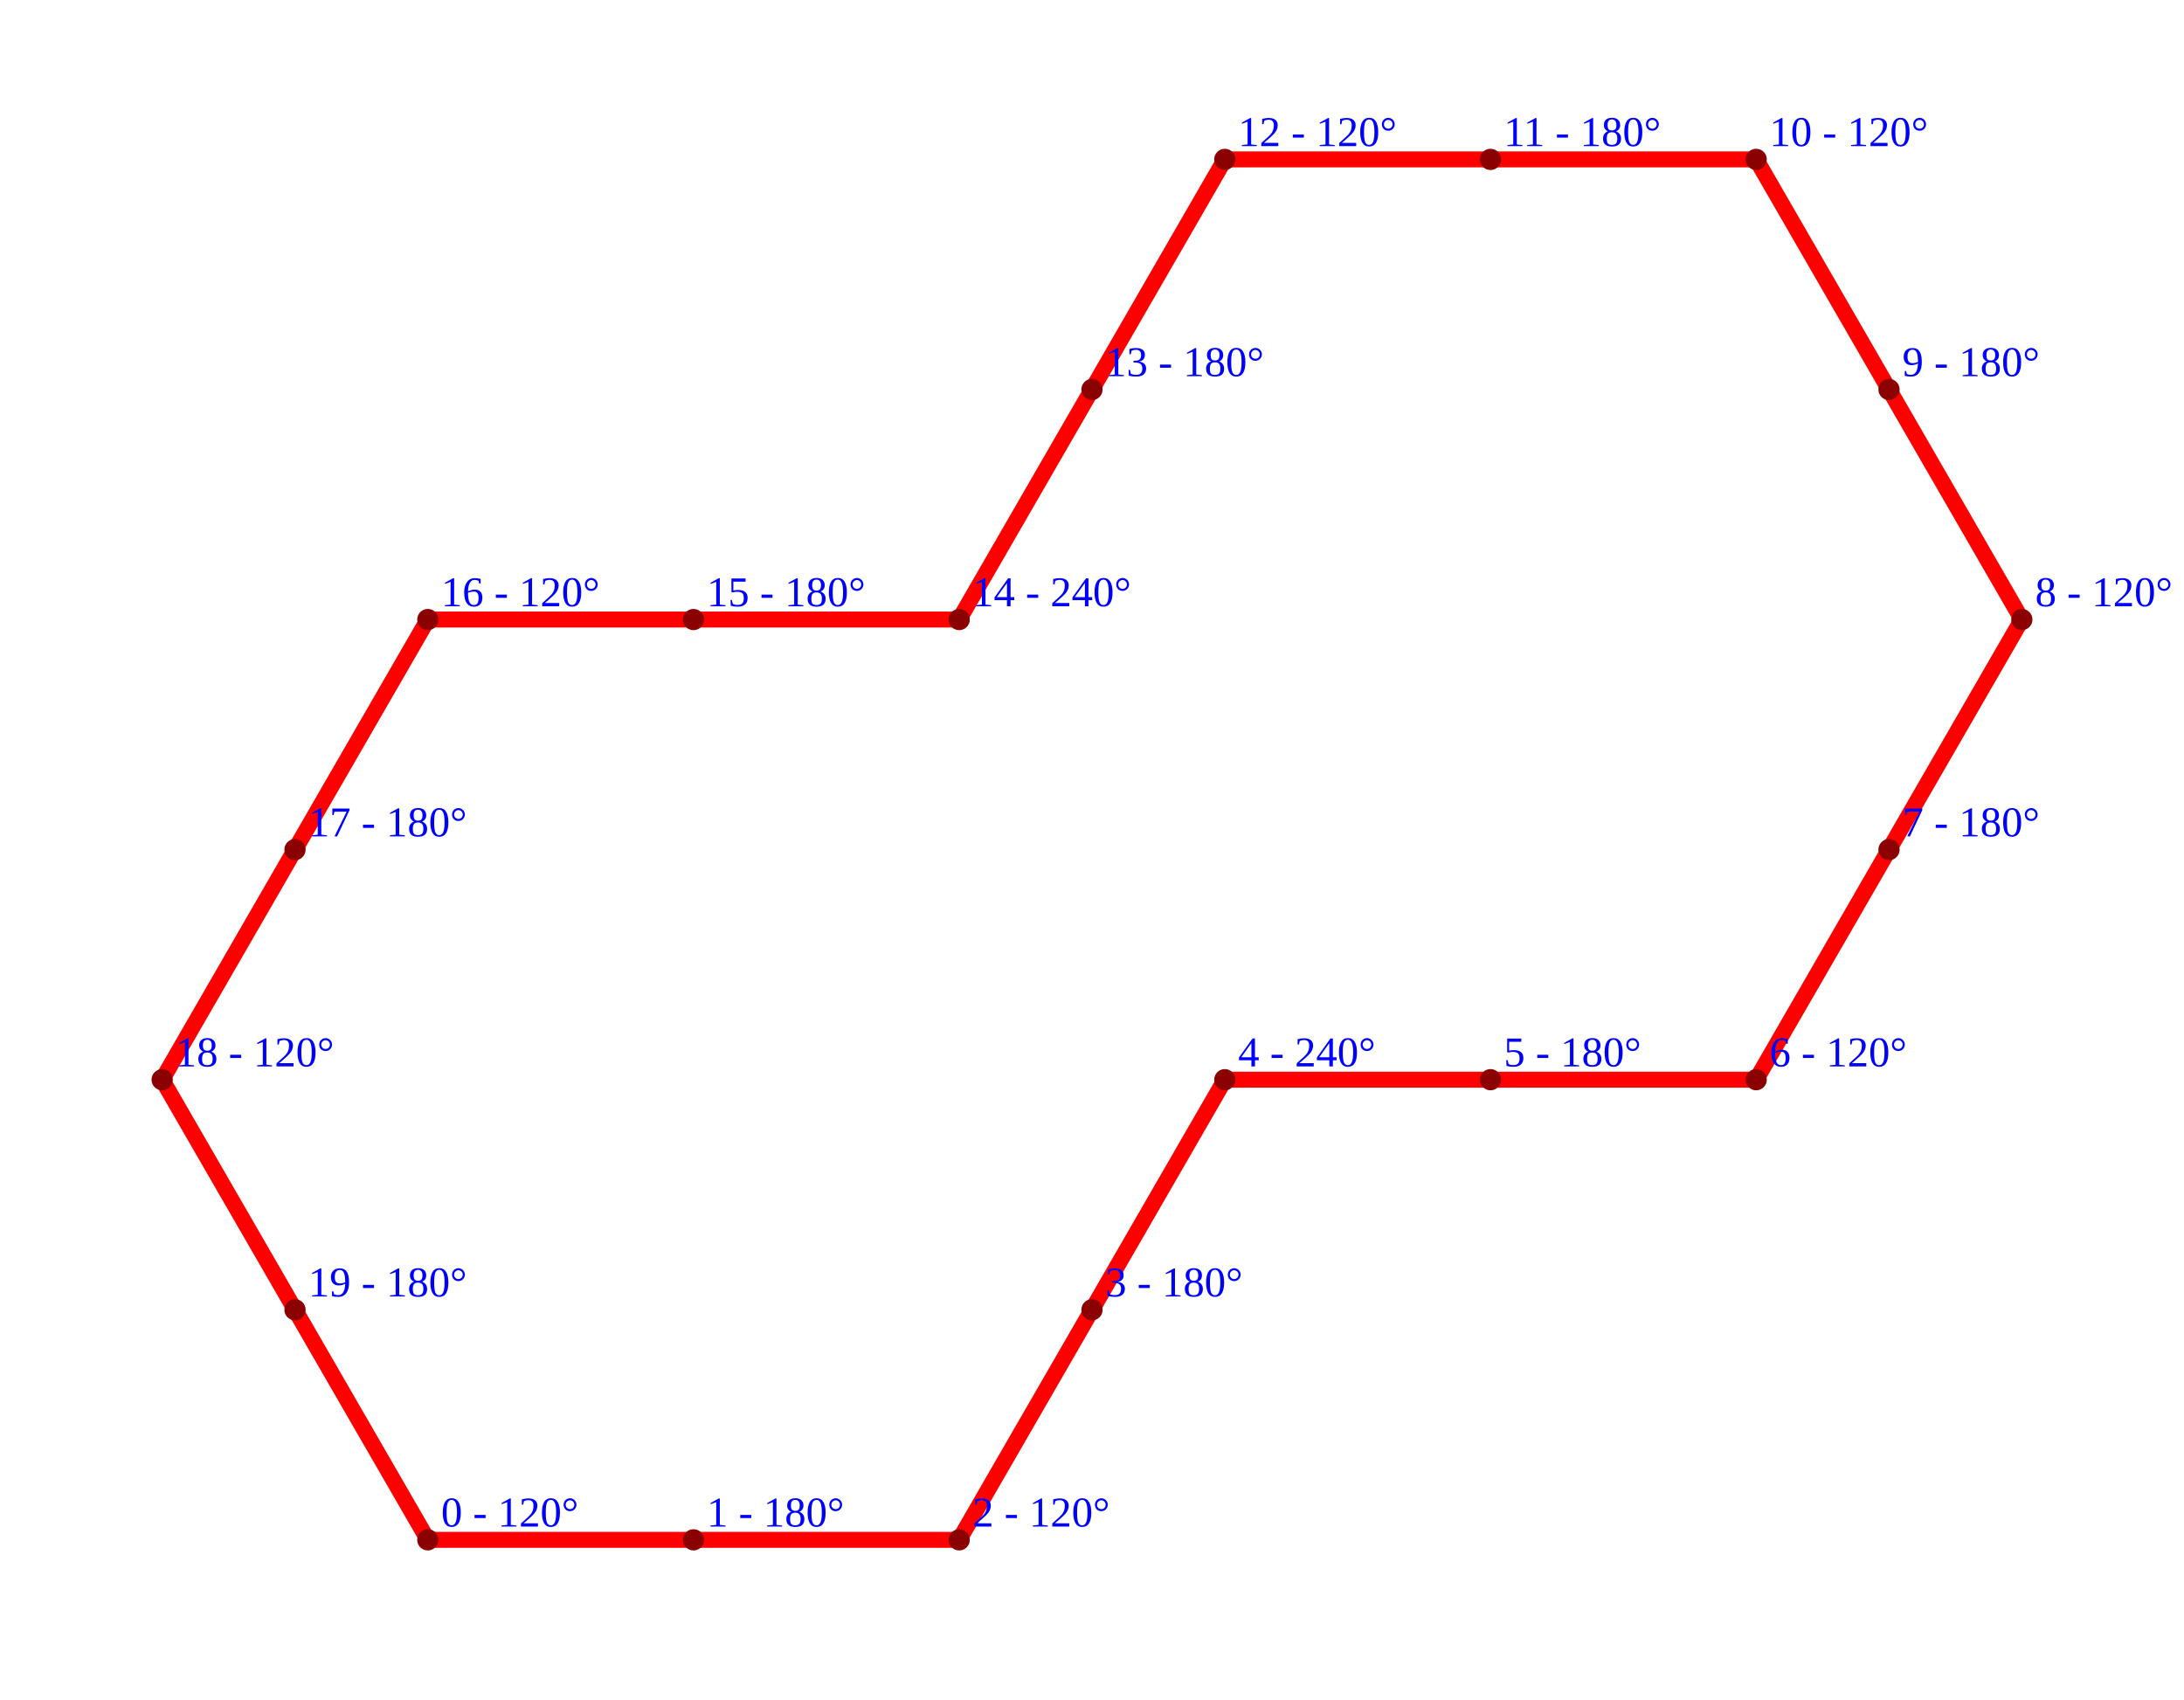
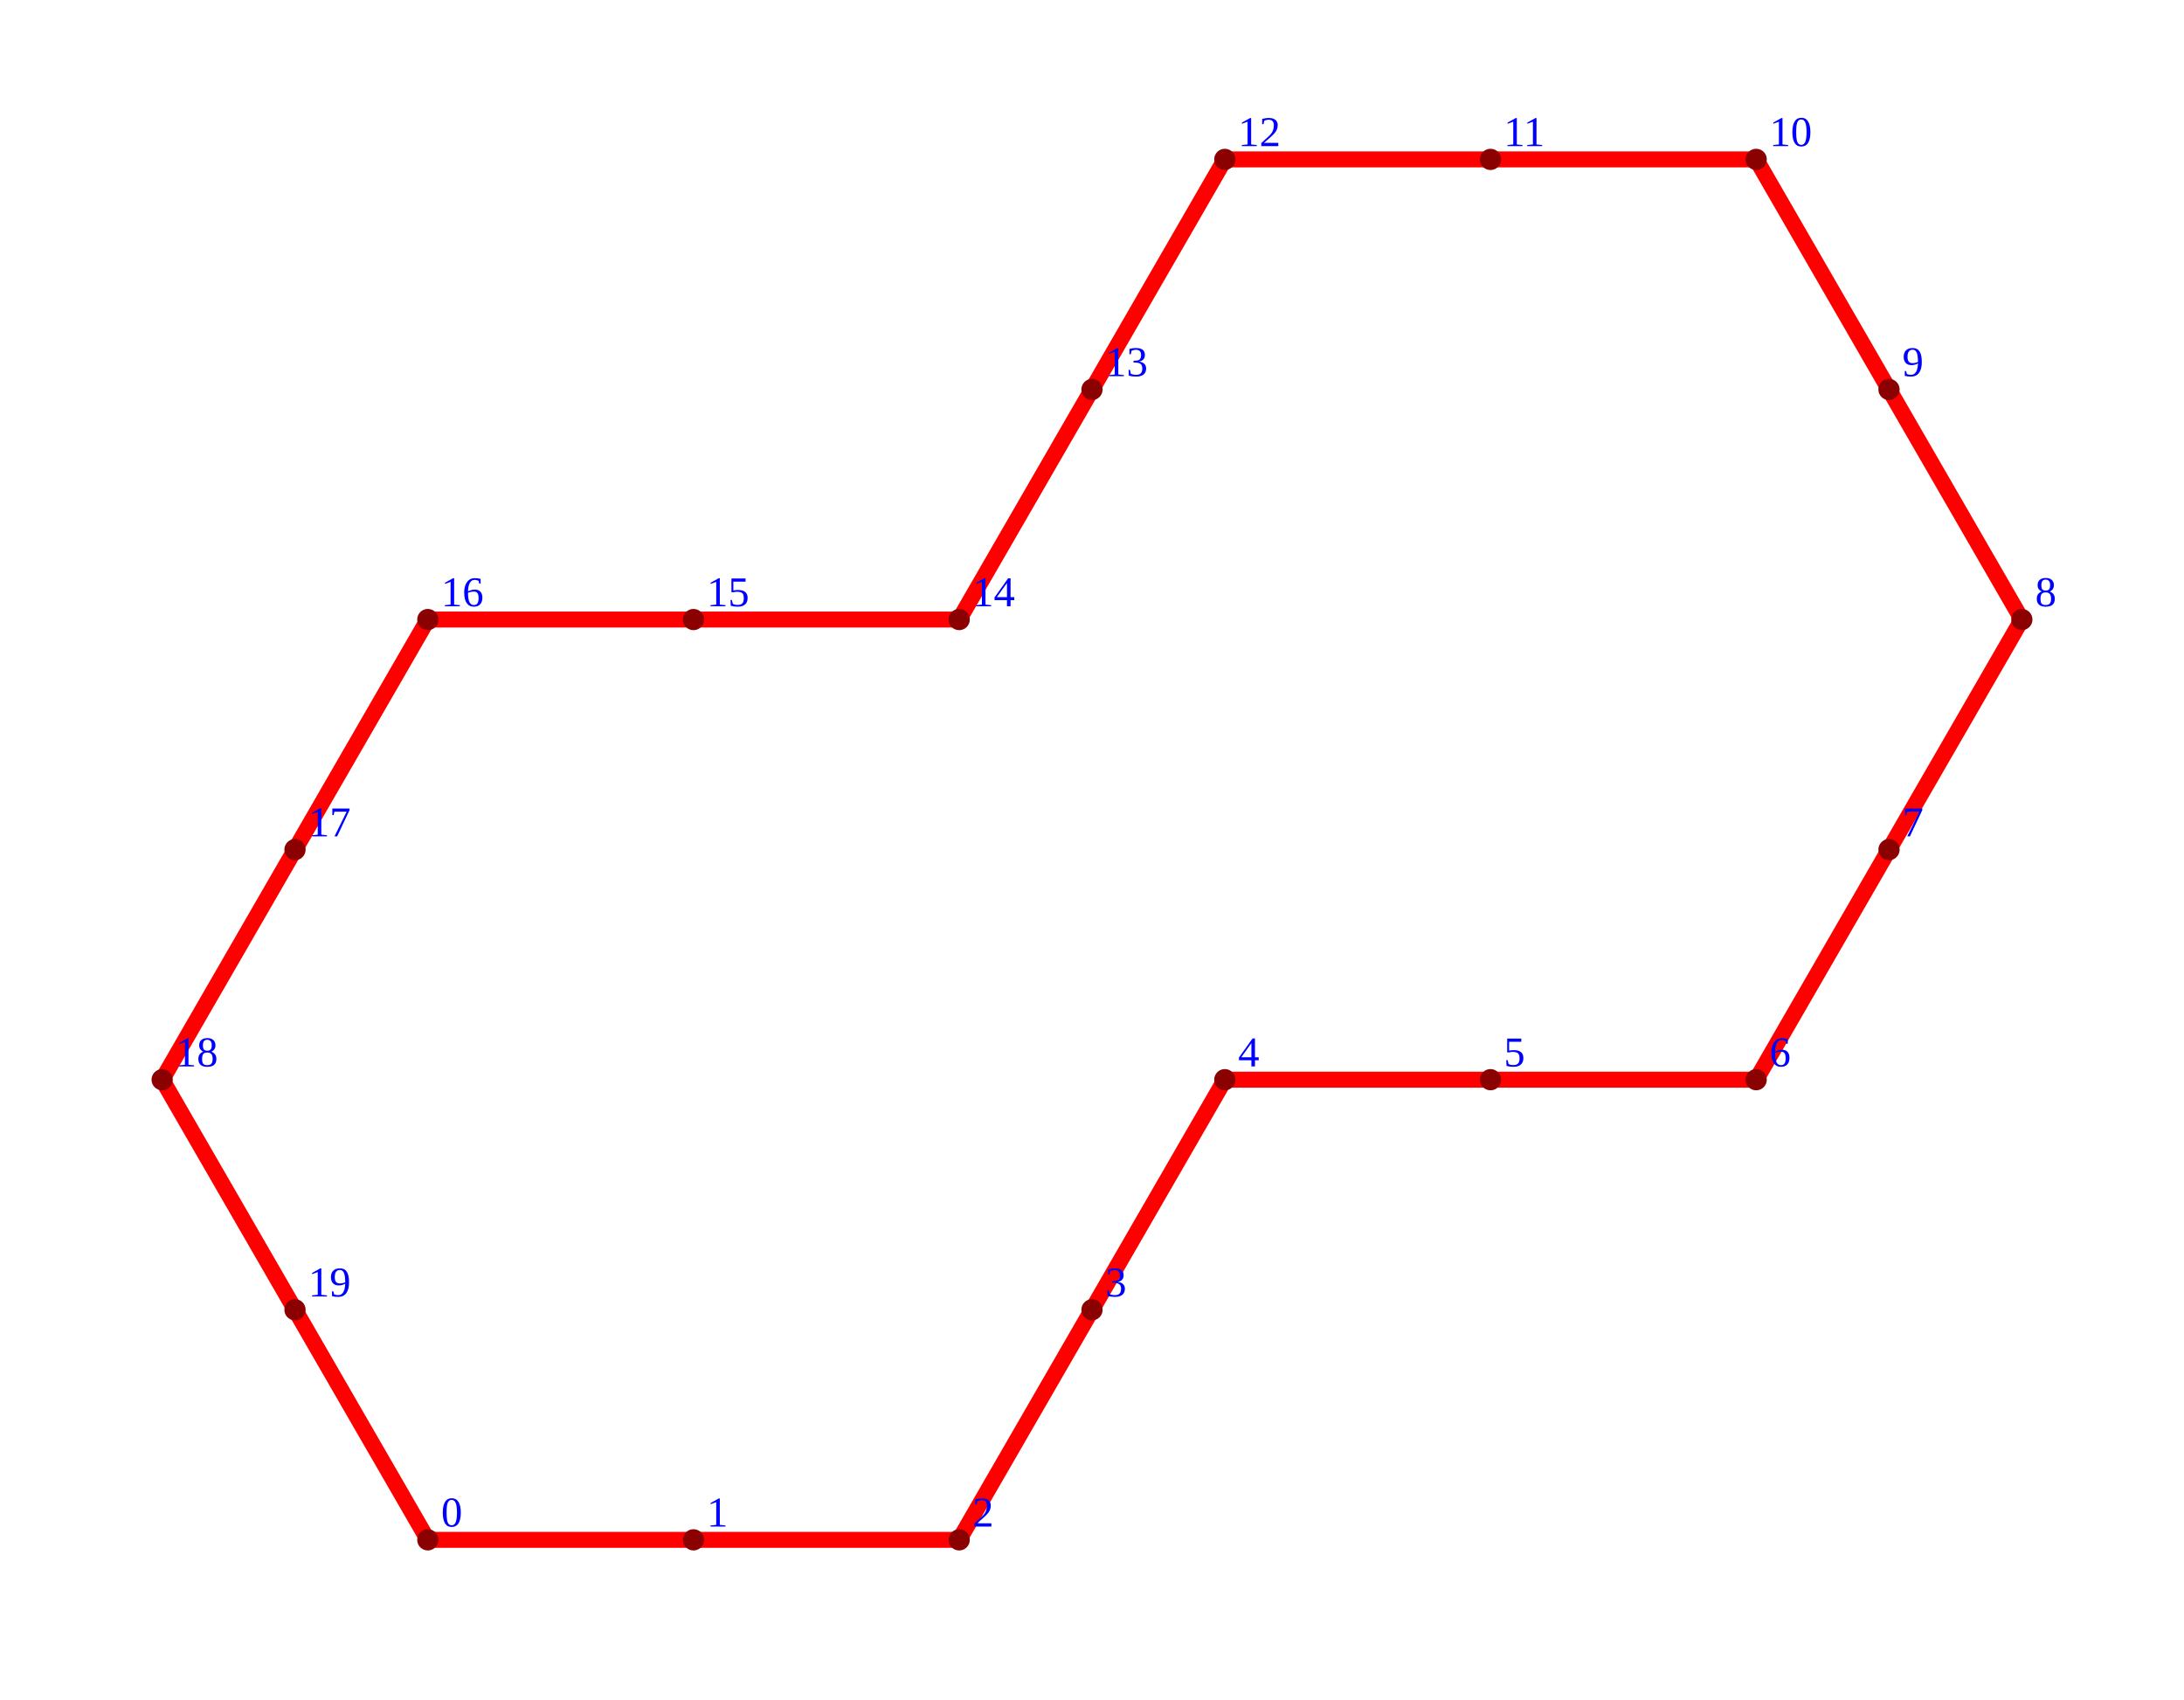
<svg xmlns="http://www.w3.org/2000/svg" width="410" height="319" viewBox="-80 -289.808 410 319.808">
  <g>
    <g stroke="red" stroke-width="3.0" fill="none">
      <polygon points="0,0 50,0 100,0 125,-43.301 150,-86.603 200,-86.603 250,-86.603 275,-129.904 300,-173.205 275,-216.506 250,-259.808 200,-259.808 150,-259.808 125,-216.506 100,-173.205 50,-173.205 0,-173.205 -25,-129.904 -50,-86.603 -25,-43.301">
            </polygon>
    </g>
    <g fill="darkred">
      <circle cx="0" cy="0" r="2.0" />
      <circle cx="50" cy="0" r="2.0" />
      <circle cx="100" cy="0" r="2.0" />
      <circle cx="125" cy="-43.301" r="2.0" />
      <circle cx="150" cy="-86.603" r="2.0" />
      <circle cx="200" cy="-86.603" r="2.0" />
      <circle cx="250" cy="-86.603" r="2.0" />
      <circle cx="275" cy="-129.904" r="2.0" />
      <circle cx="300" cy="-173.205" r="2.0" />
      <circle cx="275" cy="-216.506" r="2.0" />
      <circle cx="250" cy="-259.808" r="2.0" />
      <circle cx="200" cy="-259.808" r="2.0" />
      <circle cx="150" cy="-259.808" r="2.0" />
      <circle cx="125" cy="-216.506" r="2.0" />
      <circle cx="100" cy="-173.205" r="2.0" />
      <circle cx="50" cy="-173.205" r="2.0" />
      <circle cx="0" cy="-173.205" r="2.0" />
      <circle cx="-25" cy="-129.904" r="2.0" />
      <circle cx="-50" cy="-86.603" r="2.0" />
      <circle cx="-25" cy="-43.301" r="2.0" />
    </g>
    <g font-size="8" fill="blue">
-       <text x="2.5" y="-2.5">0 - 120°</text>
-       <text x="52.5" y="-2.5">1 - 180°</text>
-       <text x="102.5" y="-2.5">2 - 120°</text>
-       <text x="127.5" y="-45.801">3 - 180°</text>
-       <text x="152.5" y="-89.103">4 - 240°</text>
-       <text x="202.5" y="-89.103">5 - 180°</text>
-       <text x="252.5" y="-89.103">6 - 120°</text>
-       <text x="277.5" y="-132.404">7 - 180°</text>
-       <text x="302.5" y="-175.705">8 - 120°</text>
-       <text x="277.5" y="-219.006">9 - 180°</text>
-       <text x="252.5" y="-262.308">10 - 120°</text>
-       <text x="202.5" y="-262.308">11 - 180°</text>
-       <text x="152.5" y="-262.308">12 - 120°</text>
-       <text x="127.5" y="-219.006">13 - 180°</text>
-       <text x="102.5" y="-175.705">14 - 240°</text>
-       <text x="52.5" y="-175.705">15 - 180°</text>
-       <text x="2.5" y="-175.705">16 - 120°</text>
-       <text x="-22.5" y="-132.404">17 - 180°</text>
-       <text x="-47.5" y="-89.103">18 - 120°</text>
-       <text x="-22.5" y="-45.801">19 - 180°</text>
+       <text x="2.5" y="-2.5">0</text>
+       <text x="52.5" y="-2.5">1</text>
+       <text x="102.5" y="-2.5">2</text>
+       <text x="127.5" y="-45.801">3</text>
+       <text x="152.5" y="-89.103">4</text>
+       <text x="202.5" y="-89.103">5</text>
+       <text x="252.5" y="-89.103">6</text>
+       <text x="277.5" y="-132.404">7</text>
+       <text x="302.5" y="-175.705">8</text>
+       <text x="277.5" y="-219.006">9</text>
+       <text x="252.5" y="-262.308">10</text>
+       <text x="202.5" y="-262.308">11</text>
+       <text x="152.5" y="-262.308">12</text>
+       <text x="127.5" y="-219.006">13</text>
+       <text x="102.5" y="-175.705">14</text>
+       <text x="52.5" y="-175.705">15</text>
+       <text x="2.5" y="-175.705">16</text>
+       <text x="-22.5" y="-132.404">17</text>
+       <text x="-47.5" y="-89.103">18</text>
+       <text x="-22.5" y="-45.801">19</text>
    </g>
  </g>
</svg>
